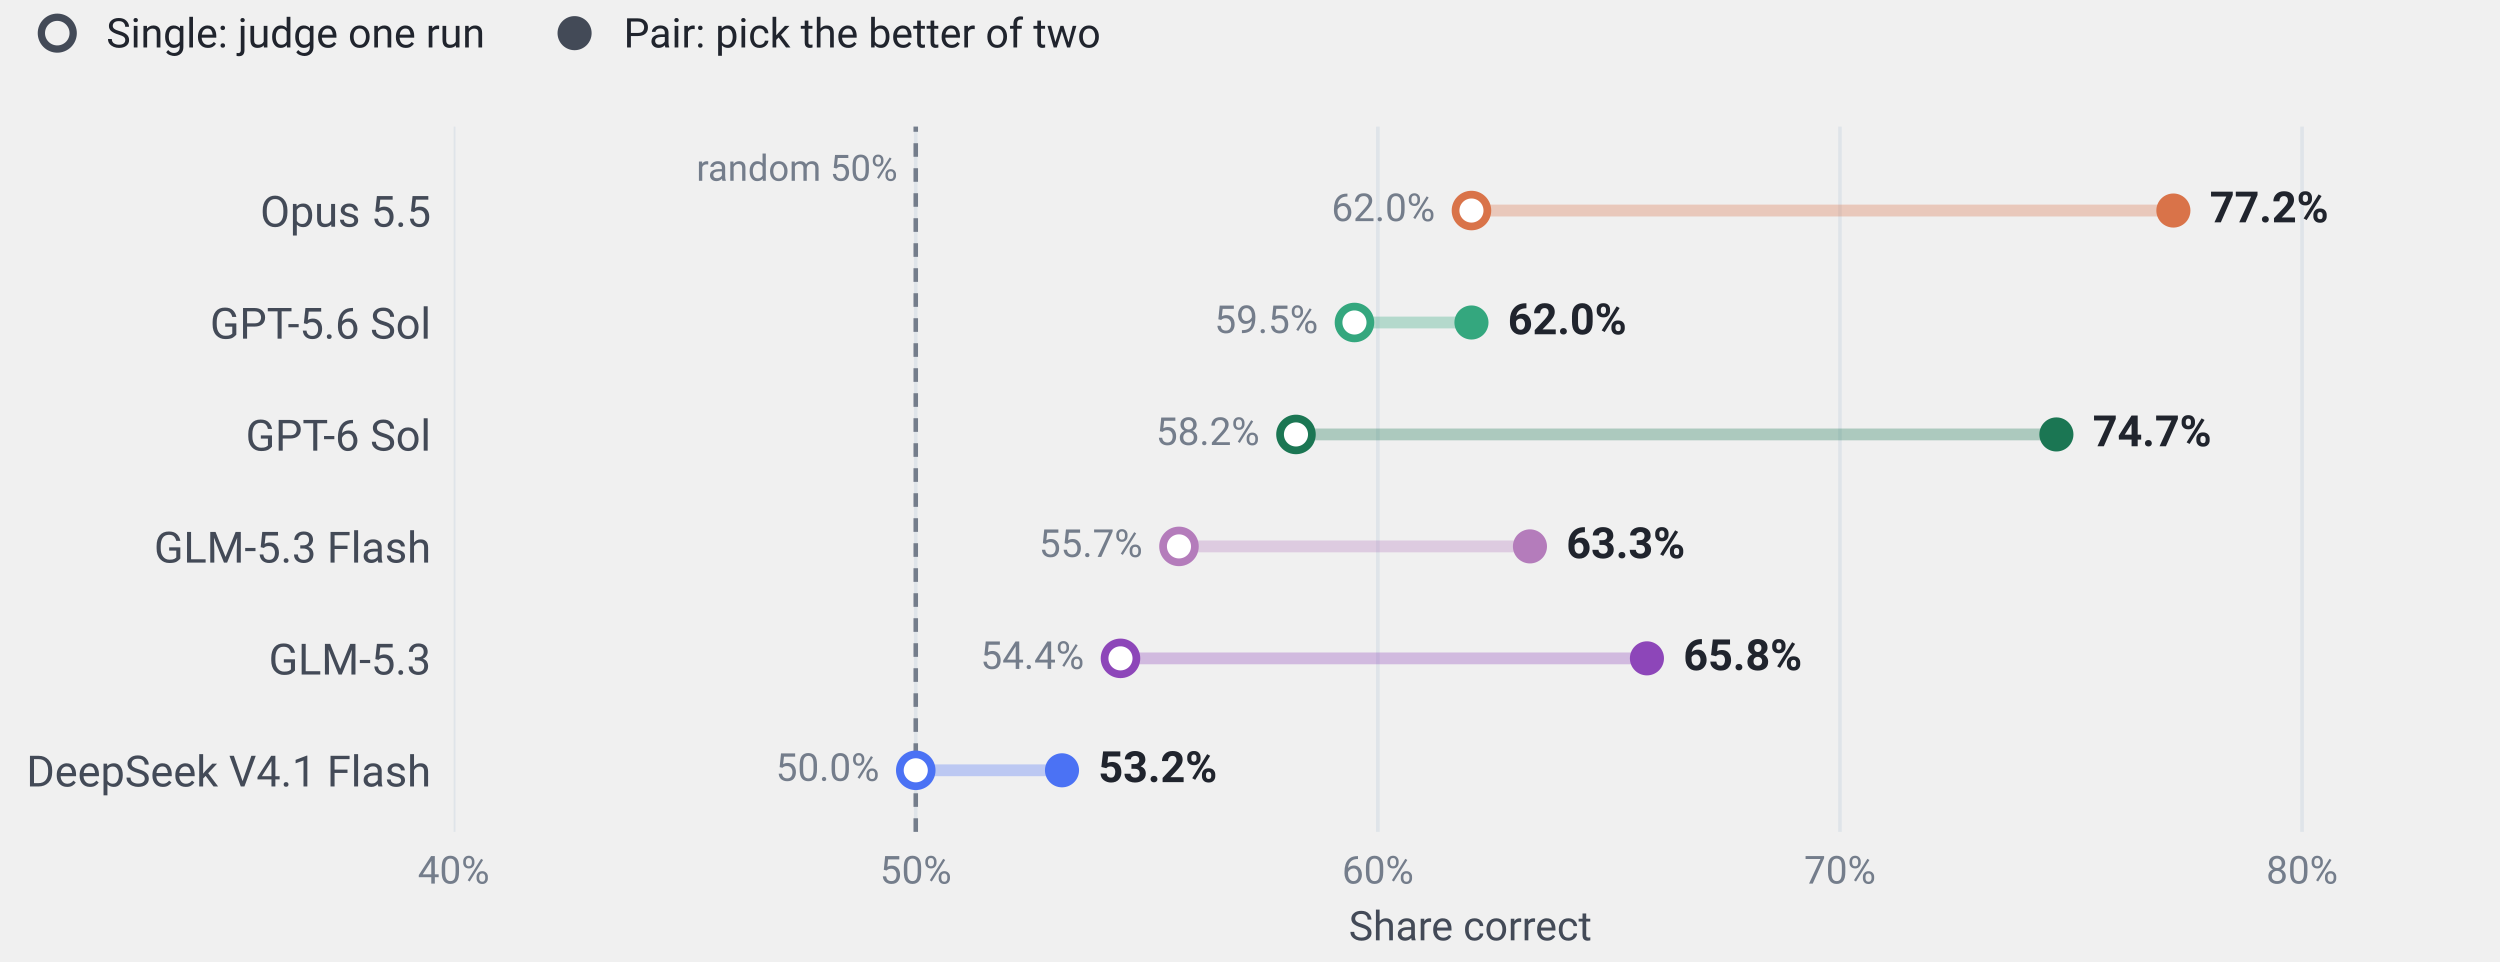
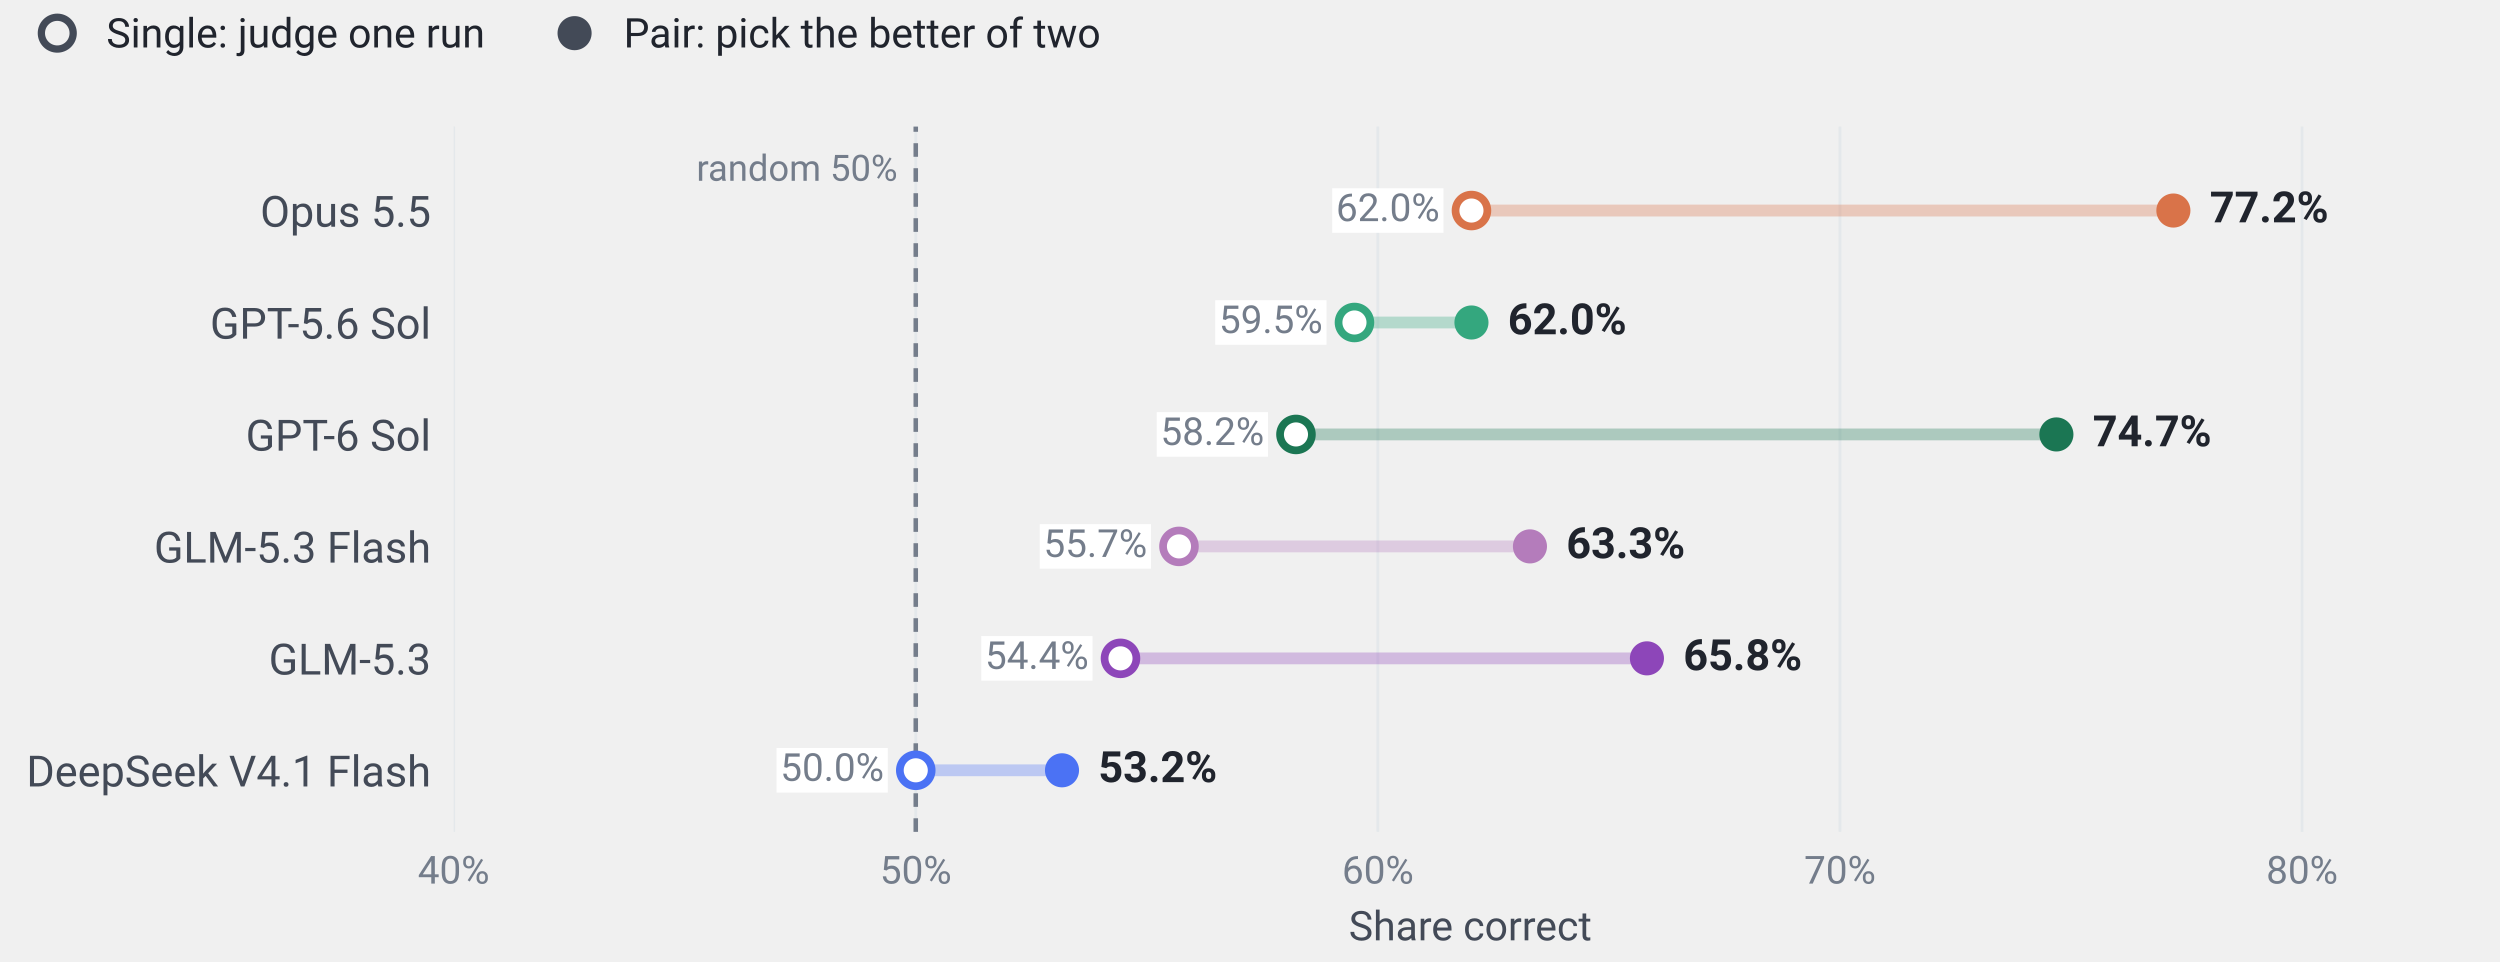
<svg xmlns="http://www.w3.org/2000/svg" xmlns:xlink="http://www.w3.org/1999/xlink" width="549.96pt" height="211.56pt" viewBox="0 0 549.96 211.56" version="1.1">
  <defs>
    <style type="text/css">*{stroke-linejoin: round; stroke-linecap: butt}</style>
  </defs>
  <g id="figure_1">
    <g id="patch_1">
      <path d="M 0 211.56  L 549.96 211.56  L 549.96 0  L 0 0  L 0 211.56  z " style="fill: none" />
    </g>
    <g id="axes_1">
      <g id="patch_2">
        <path d="M 99.797 183  L 547.08 183  L 547.08 27.844  L 99.797 27.844  L 99.797 183  z " style="fill: none" />
      </g>
      <g id="matplotlib.axis_1">
        <g id="xtick_1">
          <g id="line2d_1">
-             <path d="M 99.797 183  L 99.797 27.844  " clip-path="url(#pfa3e1c38a8)" style="fill: none; stroke: #dfe4e9; stroke-width: 0.8; stroke-linecap: square" />
+             <path d="M 99.797 183  L 99.797 27.844  " clip-path="url(#pfa3e1c38a8)" style="fill: none; stroke: #dfe4e9; stroke-opacity: 0.7; stroke-width: 0.6; stroke-linecap: square" />
          </g>
          <g id="line2d_2" />
          <g id="text_1">
            <text style="font-size: 8.5px; font-family: 'Roboto'; text-anchor: middle; fill: #747d8b" x="99.797" y="194.375" transform="rotate(-0 99.79727 194.3751)">40%</text>
          </g>
        </g>
        <g id="xtick_2">
          <g id="line2d_3">
-             <path d="M 201.452 183  L 201.452 27.844  " clip-path="url(#pfa3e1c38a8)" style="fill: none; stroke: #dfe4e9; stroke-width: 0.8; stroke-linecap: square" />
+             <path d="M 201.452 183  L 201.452 27.844  " clip-path="url(#pfa3e1c38a8)" style="fill: none; stroke: #dfe4e9; stroke-opacity: 0.7; stroke-width: 0.6; stroke-linecap: square" />
          </g>
          <g id="line2d_4" />
          <g id="text_2">
            <text style="font-size: 8.5px; font-family: 'Roboto'; text-anchor: middle; fill: #747d8b" x="201.452" y="194.375" transform="rotate(-0 201.4524 194.3751)">50%</text>
          </g>
        </g>
        <g id="xtick_3">
          <g id="line2d_5">
-             <path d="M 303.107 183  L 303.107 27.844  " clip-path="url(#pfa3e1c38a8)" style="fill: none; stroke: #dfe4e9; stroke-width: 0.8; stroke-linecap: square" />
+             <path d="M 303.107 183  L 303.107 27.844  " clip-path="url(#pfa3e1c38a8)" style="fill: none; stroke: #dfe4e9; stroke-opacity: 0.7; stroke-width: 0.6; stroke-linecap: square" />
          </g>
          <g id="line2d_6" />
          <g id="text_3">
            <text style="font-size: 8.5px; font-family: 'Roboto'; text-anchor: middle; fill: #747d8b" x="303.107" y="194.375" transform="rotate(-0 303.1075 194.3751)">60%</text>
          </g>
        </g>
        <g id="xtick_4">
          <g id="line2d_7">
-             <path d="M 404.763 183  L 404.763 27.844  " clip-path="url(#pfa3e1c38a8)" style="fill: none; stroke: #dfe4e9; stroke-width: 0.8; stroke-linecap: square" />
+             <path d="M 404.763 183  L 404.763 27.844  " clip-path="url(#pfa3e1c38a8)" style="fill: none; stroke: #dfe4e9; stroke-opacity: 0.7; stroke-width: 0.6; stroke-linecap: square" />
          </g>
          <g id="line2d_8" />
          <g id="text_4">
            <text style="font-size: 8.5px; font-family: 'Roboto'; text-anchor: middle; fill: #747d8b" x="404.763" y="194.375" transform="rotate(-0 404.7626 194.3751)">70%</text>
          </g>
        </g>
        <g id="xtick_5">
          <g id="line2d_9">
-             <path d="M 506.418 183  L 506.418 27.844  " clip-path="url(#pfa3e1c38a8)" style="fill: none; stroke: #dfe4e9; stroke-width: 0.8; stroke-linecap: square" />
+             <path d="M 506.418 183  L 506.418 27.844  " clip-path="url(#pfa3e1c38a8)" style="fill: none; stroke: #dfe4e9; stroke-opacity: 0.7; stroke-width: 0.6; stroke-linecap: square" />
          </g>
          <g id="line2d_10" />
          <g id="text_5">
            <text style="font-size: 8.5px; font-family: 'Roboto'; text-anchor: middle; fill: #747d8b" x="506.418" y="194.375" transform="rotate(-0 506.4177 194.3751)">80%</text>
          </g>
        </g>
        <g id="text_6">
          <text style="font-size: 9px; font-family: 'Roboto'; text-anchor: middle; fill: #434a57" x="323.439" y="206.852" transform="rotate(-0 323.4385 206.8516)">Share correct</text>
        </g>
      </g>
      <g id="matplotlib.axis_2">
        <g id="ytick_1">
          <g id="line2d_11" />
          <g id="text_7">
            <text style="font-size: 9.5px; font-family: 'Roboto'; text-anchor: end; fill: #434a57" x="94.797" y="49.878" transform="rotate(-0 94.79727 49.87788)">Opus 5.5</text>
          </g>
        </g>
        <g id="ytick_2">
          <g id="line2d_12" />
          <g id="text_8">
            <text style="font-size: 9.5px; font-family: 'Roboto'; text-anchor: end; fill: #434a57" x="94.797" y="74.506" transform="rotate(-0 94.79727 74.50575)">GPT-5.6 Sol</text>
          </g>
        </g>
        <g id="ytick_3">
          <g id="line2d_13" />
          <g id="text_9">
            <text style="font-size: 9.5px; font-family: 'Roboto'; text-anchor: end; fill: #434a57" x="94.797" y="99.134" transform="rotate(-0 94.79727 99.13362)">GPT-6 Sol</text>
          </g>
        </g>
        <g id="ytick_4">
          <g id="line2d_14" />
          <g id="text_10">
            <text style="font-size: 9.5px; font-family: 'Roboto'; text-anchor: end; fill: #434a57" x="94.797" y="123.761" transform="rotate(-0 94.79727 123.7615)">GLM-5.3 Flash</text>
          </g>
        </g>
        <g id="ytick_5">
          <g id="line2d_15" />
          <g id="text_11">
            <text style="font-size: 9.5px; font-family: 'Roboto'; text-anchor: end; fill: #434a57" x="94.797" y="148.389" transform="rotate(-0 94.79727 148.3894)">GLM-5.3</text>
          </g>
        </g>
        <g id="ytick_6">
          <g id="line2d_16" />
          <g id="text_12">
            <text style="font-size: 9.5px; font-family: 'Roboto'; text-anchor: end; fill: #434a57" x="94.797" y="173.017" transform="rotate(-0 94.79727 173.0172)">DeepSeek V4.1 Flash</text>
          </g>
        </g>
      </g>
      <g id="line2d_17">
        <path d="M 201.452 183  L 201.452 27.844  " clip-path="url(#pfa3e1c38a8)" style="fill: none; stroke-dasharray: 3,2.5; stroke-dashoffset: 0; stroke: #747d8b" />
      </g>
      <g id="line2d_18">
        <path d="M 323.696 46.315  L 478.109 46.315  " clip-path="url(#pfa3e1c38a8)" style="fill: none; stroke: #d97349; stroke-opacity: 0.32; stroke-width: 2.6" />
      </g>
      <g id="line2d_19">
        <path d="M 297.96 70.943  L 323.696 70.943  " clip-path="url(#pfa3e1c38a8)" style="fill: none; stroke: #34a77e; stroke-opacity: 0.32; stroke-width: 2.6" />
      </g>
      <g id="line2d_20">
        <path d="M 285.093 95.571  L 452.373 95.571  " clip-path="url(#pfa3e1c38a8)" style="fill: none; stroke: #1b7653; stroke-opacity: 0.32; stroke-width: 2.6" />
      </g>
      <g id="line2d_21">
        <path d="M 259.357 120.199  L 336.564 120.199  " clip-path="url(#pfa3e1c38a8)" style="fill: none; stroke: #b47cbb; stroke-opacity: 0.32; stroke-width: 2.6" />
      </g>
      <g id="line2d_22">
        <path d="M 246.489 144.827  L 362.299 144.827  " clip-path="url(#pfa3e1c38a8)" style="fill: none; stroke: #8d46b9; stroke-opacity: 0.32; stroke-width: 2.6" />
      </g>
      <g id="line2d_23">
        <path d="M 201.452 169.455  L 233.622 169.455  " clip-path="url(#pfa3e1c38a8)" style="fill: none; stroke: #4b72f4; stroke-opacity: 0.32; stroke-width: 2.6" />
      </g>
      <g id="text_13">
-         <text style="font-size: 8.5px; font-family: 'Roboto'; text-anchor: end; fill: #747d8b" x="315.696" y="48.64" transform="rotate(-0 315.6959 48.63959)">62.0%</text>
+         <text style="font-weight: 700; font-size: 9.5px; font-family: 'Roboto'; text-anchor: start; fill: #20242d" x="486.109" y="48.913" transform="rotate(-0 486.1087 48.91303)">77.2%</text>
      </g>
      <g id="text_14">
-         <text style="font-weight: 700; font-size: 9.5px; font-family: 'Roboto'; text-anchor: start; fill: #20242d" x="486.109" y="48.913" transform="rotate(-0 486.1087 48.91303)">77.2%</text>
+         <text style="font-weight: 700; font-size: 9.5px; font-family: 'Roboto'; text-anchor: start; fill: #20242d" x="331.696" y="73.541" transform="rotate(-0 331.6959 73.5409)">62.0%</text>
      </g>
      <g id="text_15">
-         <text style="font-size: 8.5px; font-family: 'Roboto'; text-anchor: end; fill: #747d8b" x="289.96" y="73.267" transform="rotate(-0 289.9604 73.26747)">59.5%</text>
+         <text style="font-weight: 700; font-size: 9.5px; font-family: 'Roboto'; text-anchor: start; fill: #20242d" x="460.373" y="98.169" transform="rotate(-0 460.3732 98.16878)">74.7%</text>
      </g>
      <g id="text_16">
-         <text style="font-weight: 700; font-size: 9.5px; font-family: 'Roboto'; text-anchor: start; fill: #20242d" x="331.696" y="73.541" transform="rotate(-0 331.6959 73.5409)">62.0%</text>
+         <text style="font-weight: 700; font-size: 9.5px; font-family: 'Roboto'; text-anchor: start; fill: #20242d" x="344.564" y="122.797" transform="rotate(-0 344.5636 122.7967)">63.3%</text>
      </g>
      <g id="text_17">
-         <text style="font-size: 8.5px; font-family: 'Roboto'; text-anchor: end; fill: #747d8b" x="277.093" y="97.895" transform="rotate(-0 277.0927 97.89534)">58.2%</text>
+         <text style="font-weight: 700; font-size: 9.5px; font-family: 'Roboto'; text-anchor: start; fill: #20242d" x="370.299" y="147.425" transform="rotate(-0 370.2991 147.4245)">65.8%</text>
      </g>
      <g id="text_18">
-         <text style="font-weight: 700; font-size: 9.5px; font-family: 'Roboto'; text-anchor: start; fill: #20242d" x="460.373" y="98.169" transform="rotate(-0 460.3732 98.16878)">74.7%</text>
+         <text style="font-weight: 700; font-size: 9.5px; font-family: 'Roboto'; text-anchor: start; fill: #20242d" x="241.622" y="172.052" transform="rotate(-0 241.6217 172.0524)">53.2%</text>
      </g>
      <g id="text_19">
-         <text style="font-size: 8.5px; font-family: 'Roboto'; text-anchor: end; fill: #747d8b" x="251.357" y="122.523" transform="rotate(-0 251.3572 122.5232)">55.7%</text>
+         <text style="font-size: 8px; font-family: 'Roboto'; text-anchor: end; fill: #747d8b" x="197.452" y="39.77" transform="rotate(-0 197.4524 39.77005)">random 50%</text>
+       </g>
+       <g id="line2d_24">
+         <defs>
+           <path id="m0a3061d487" d="M 0 3.5  C 0.928 3.5 1.819 3.131 2.475 2.475  C 3.131 1.819 3.5 0.928 3.5 0  C 3.5 -0.928 3.131 -1.819 2.475 -2.475  C 1.819 -3.131 0.928 -3.5 0 -3.5  C -0.928 -3.5 -1.819 -3.131 -2.475 -2.475  C -3.131 -1.819 -3.5 -0.928 -3.5 0  C -3.5 0.928 -3.131 1.819 -2.475 2.475  C -1.819 3.131 -0.928 3.5 0 3.5  z " style="stroke: #d97349; stroke-width: 1.7" />
+         </defs>
+         <g clip-path="url(#pfa3e1c38a8)">
+           <use xlink:href="#m0a3061d487" x="323.696" y="46.315" style="fill: #ffffff; stroke: #d97349; stroke-width: 1.7" />
+         </g>
+       </g>
+       <g id="line2d_25">
+         <defs>
+           <path id="md9d032b7cc" d="M 0 3.75  C 0.995 3.75 1.948 3.355 2.652 2.652  C 3.355 1.948 3.75 0.995 3.75 0  C 3.75 -0.995 3.355 -1.948 2.652 -2.652  C 1.948 -3.355 0.995 -3.75 0 -3.75  C -0.995 -3.75 -1.948 -3.355 -2.652 -2.652  C -3.355 -1.948 -3.75 -0.995 -3.75 0  C -3.75 0.995 -3.355 1.948 -2.652 2.652  C -1.948 3.355 -0.995 3.75 0 3.75  z " style="stroke: #000000; stroke-opacity: 0" />
+         </defs>
+         <g clip-path="url(#pfa3e1c38a8)">
+           <use xlink:href="#md9d032b7cc" x="478.109" y="46.315" style="fill: #d97349; stroke: #000000; stroke-opacity: 0" />
+         </g>
+       </g>
+       <g id="line2d_26">
+         <defs>
+           <path id="mdbb866876d" d="M 0 3.5  C 0.928 3.5 1.819 3.131 2.475 2.475  C 3.131 1.819 3.5 0.928 3.5 0  C 3.5 -0.928 3.131 -1.819 2.475 -2.475  C 1.819 -3.131 0.928 -3.5 0 -3.5  C -0.928 -3.5 -1.819 -3.131 -2.475 -2.475  C -3.131 -1.819 -3.5 -0.928 -3.5 0  C -3.5 0.928 -3.131 1.819 -2.475 2.475  C -1.819 3.131 -0.928 3.5 0 3.5  z " style="stroke: #34a77e; stroke-width: 1.7" />
+         </defs>
+         <g clip-path="url(#pfa3e1c38a8)">
+           <use xlink:href="#mdbb866876d" x="297.96" y="70.943" style="fill: #ffffff; stroke: #34a77e; stroke-width: 1.7" />
+         </g>
+       </g>
+       <g id="line2d_27">
+         <defs>
+           <path id="m450d626472" d="M 0 3.75  C 0.995 3.75 1.948 3.355 2.652 2.652  C 3.355 1.948 3.75 0.995 3.75 0  C 3.75 -0.995 3.355 -1.948 2.652 -2.652  C 1.948 -3.355 0.995 -3.75 0 -3.75  C -0.995 -3.75 -1.948 -3.355 -2.652 -2.652  C -3.355 -1.948 -3.75 -0.995 -3.75 0  C -3.75 0.995 -3.355 1.948 -2.652 2.652  C -1.948 3.355 -0.995 3.75 0 3.75  z " style="stroke: #000000; stroke-opacity: 0" />
+         </defs>
+         <g clip-path="url(#pfa3e1c38a8)">
+           <use xlink:href="#m450d626472" x="323.696" y="70.943" style="fill: #34a77e; stroke: #000000; stroke-opacity: 0" />
+         </g>
+       </g>
+       <g id="line2d_28">
+         <defs>
+           <path id="ma70b7ebe0c" d="M 0 3.5  C 0.928 3.5 1.819 3.131 2.475 2.475  C 3.131 1.819 3.5 0.928 3.5 0  C 3.5 -0.928 3.131 -1.819 2.475 -2.475  C 1.819 -3.131 0.928 -3.5 0 -3.5  C -0.928 -3.5 -1.819 -3.131 -2.475 -2.475  C -3.131 -1.819 -3.5 -0.928 -3.5 0  C -3.5 0.928 -3.131 1.819 -2.475 2.475  C -1.819 3.131 -0.928 3.5 0 3.5  z " style="stroke: #1b7653; stroke-width: 1.7" />
+         </defs>
+         <g clip-path="url(#pfa3e1c38a8)">
+           <use xlink:href="#ma70b7ebe0c" x="285.093" y="95.571" style="fill: #ffffff; stroke: #1b7653; stroke-width: 1.7" />
+         </g>
+       </g>
+       <g id="line2d_29">
+         <defs>
+           <path id="mea4b37b250" d="M 0 3.75  C 0.995 3.75 1.948 3.355 2.652 2.652  C 3.355 1.948 3.75 0.995 3.75 0  C 3.75 -0.995 3.355 -1.948 2.652 -2.652  C 1.948 -3.355 0.995 -3.75 0 -3.75  C -0.995 -3.75 -1.948 -3.355 -2.652 -2.652  C -3.355 -1.948 -3.75 -0.995 -3.75 0  C -3.75 0.995 -3.355 1.948 -2.652 2.652  C -1.948 3.355 -0.995 3.75 0 3.75  z " style="stroke: #000000; stroke-opacity: 0" />
+         </defs>
+         <g clip-path="url(#pfa3e1c38a8)">
+           <use xlink:href="#mea4b37b250" x="452.373" y="95.571" style="fill: #1b7653; stroke: #000000; stroke-opacity: 0" />
+         </g>
+       </g>
+       <g id="line2d_30">
+         <defs>
+           <path id="m81dfc748e3" d="M 0 3.5  C 0.928 3.5 1.819 3.131 2.475 2.475  C 3.131 1.819 3.5 0.928 3.5 0  C 3.5 -0.928 3.131 -1.819 2.475 -2.475  C 1.819 -3.131 0.928 -3.5 0 -3.5  C -0.928 -3.5 -1.819 -3.131 -2.475 -2.475  C -3.131 -1.819 -3.5 -0.928 -3.5 0  C -3.5 0.928 -3.131 1.819 -2.475 2.475  C -1.819 3.131 -0.928 3.5 0 3.5  z " style="stroke: #b47cbb; stroke-width: 1.7" />
+         </defs>
+         <g clip-path="url(#pfa3e1c38a8)">
+           <use xlink:href="#m81dfc748e3" x="259.357" y="120.199" style="fill: #ffffff; stroke: #b47cbb; stroke-width: 1.7" />
+         </g>
+       </g>
+       <g id="line2d_31">
+         <defs>
+           <path id="m6225bede72" d="M 0 3.75  C 0.995 3.75 1.948 3.355 2.652 2.652  C 3.355 1.948 3.75 0.995 3.75 0  C 3.75 -0.995 3.355 -1.948 2.652 -2.652  C 1.948 -3.355 0.995 -3.75 0 -3.75  C -0.995 -3.75 -1.948 -3.355 -2.652 -2.652  C -3.355 -1.948 -3.75 -0.995 -3.75 0  C -3.75 0.995 -3.355 1.948 -2.652 2.652  C -1.948 3.355 -0.995 3.75 0 3.75  z " style="stroke: #000000; stroke-opacity: 0" />
+         </defs>
+         <g clip-path="url(#pfa3e1c38a8)">
+           <use xlink:href="#m6225bede72" x="336.564" y="120.199" style="fill: #b47cbb; stroke: #000000; stroke-opacity: 0" />
+         </g>
+       </g>
+       <g id="line2d_32">
+         <defs>
+           <path id="m1a990ac4a2" d="M 0 3.5  C 0.928 3.5 1.819 3.131 2.475 2.475  C 3.131 1.819 3.5 0.928 3.5 0  C 3.5 -0.928 3.131 -1.819 2.475 -2.475  C 1.819 -3.131 0.928 -3.5 0 -3.5  C -0.928 -3.5 -1.819 -3.131 -2.475 -2.475  C -3.131 -1.819 -3.5 -0.928 -3.5 0  C -3.5 0.928 -3.131 1.819 -2.475 2.475  C -1.819 3.131 -0.928 3.5 0 3.5  z " style="stroke: #8d46b9; stroke-width: 1.7" />
+         </defs>
+         <g clip-path="url(#pfa3e1c38a8)">
+           <use xlink:href="#m1a990ac4a2" x="246.489" y="144.827" style="fill: #ffffff; stroke: #8d46b9; stroke-width: 1.7" />
+         </g>
+       </g>
+       <g id="line2d_33">
+         <defs>
+           <path id="m3cb99c3586" d="M 0 3.75  C 0.995 3.75 1.948 3.355 2.652 2.652  C 3.355 1.948 3.75 0.995 3.75 0  C 3.75 -0.995 3.355 -1.948 2.652 -2.652  C 1.948 -3.355 0.995 -3.75 0 -3.75  C -0.995 -3.75 -1.948 -3.355 -2.652 -2.652  C -3.355 -1.948 -3.75 -0.995 -3.75 0  C -3.75 0.995 -3.355 1.948 -2.652 2.652  C -1.948 3.355 -0.995 3.75 0 3.75  z " style="stroke: #000000; stroke-opacity: 0" />
+         </defs>
+         <g clip-path="url(#pfa3e1c38a8)">
+           <use xlink:href="#m3cb99c3586" x="362.299" y="144.827" style="fill: #8d46b9; stroke: #000000; stroke-opacity: 0" />
+         </g>
+       </g>
+       <g id="line2d_34">
+         <defs>
+           <path id="m2ba58d9fc2" d="M 0 3.5  C 0.928 3.5 1.819 3.131 2.475 2.475  C 3.131 1.819 3.5 0.928 3.5 0  C 3.5 -0.928 3.131 -1.819 2.475 -2.475  C 1.819 -3.131 0.928 -3.5 0 -3.5  C -0.928 -3.5 -1.819 -3.131 -2.475 -2.475  C -3.131 -1.819 -3.5 -0.928 -3.5 0  C -3.5 0.928 -3.131 1.819 -2.475 2.475  C -1.819 3.131 -0.928 3.5 0 3.5  z " style="stroke: #4b72f4; stroke-width: 1.7" />
+         </defs>
+         <g clip-path="url(#pfa3e1c38a8)">
+           <use xlink:href="#m2ba58d9fc2" x="201.452" y="169.455" style="fill: #ffffff; stroke: #4b72f4; stroke-width: 1.7" />
+         </g>
+       </g>
+       <g id="line2d_35">
+         <defs>
+           <path id="m2a6d0433c8" d="M 0 3.75  C 0.995 3.75 1.948 3.355 2.652 2.652  C 3.355 1.948 3.75 0.995 3.75 0  C 3.75 -0.995 3.355 -1.948 2.652 -2.652  C 1.948 -3.355 0.995 -3.75 0 -3.75  C -0.995 -3.75 -1.948 -3.355 -2.652 -2.652  C -3.355 -1.948 -3.75 -0.995 -3.75 0  C -3.75 0.995 -3.355 1.948 -2.652 2.652  C -1.948 3.355 -0.995 3.75 0 3.75  z " style="stroke: #000000; stroke-opacity: 0" />
+         </defs>
+         <g clip-path="url(#pfa3e1c38a8)">
+           <use xlink:href="#m2a6d0433c8" x="233.622" y="169.455" style="fill: #4b72f4; stroke: #000000; stroke-opacity: 0" />
+         </g>
      </g>
      <g id="text_20">
-         <text style="font-weight: 700; font-size: 9.5px; font-family: 'Roboto'; text-anchor: start; fill: #20242d" x="344.564" y="122.797" transform="rotate(-0 344.5636 122.7967)">63.3%</text>
+         <g id="patch_3">
+           <path d="M 293.063 51.216  L 317.546 51.216  L 317.546 41.415  L 293.063 41.415  z " style="fill: #ffffff" />
+         </g>
+         <text style="font-size: 8.5px; font-family: 'Roboto'; text-anchor: end; fill: #747d8b" x="316.696" y="48.64" transform="rotate(-0 316.6959 48.63959)">62.0%</text>
      </g>
      <g id="text_21">
-         <text style="font-size: 8.5px; font-family: 'Roboto'; text-anchor: end; fill: #747d8b" x="238.489" y="147.151" transform="rotate(-0 238.4895 147.1511)">54.4%</text>
+         <g id="patch_4">
+           <path d="M 267.328 75.844  L 291.81 75.844  L 291.81 66.042  L 267.328 66.042  z " style="fill: #ffffff" />
+         </g>
+         <text style="font-size: 8.5px; font-family: 'Roboto'; text-anchor: end; fill: #747d8b" x="290.96" y="73.267" transform="rotate(-0 290.9604 73.26747)">59.5%</text>
      </g>
      <g id="text_22">
-         <text style="font-weight: 700; font-size: 9.5px; font-family: 'Roboto'; text-anchor: start; fill: #20242d" x="370.299" y="147.425" transform="rotate(-0 370.2991 147.4245)">65.8%</text>
+         <g id="patch_5">
+           <path d="M 254.46 100.472  L 278.943 100.472  L 278.943 90.67  L 254.46 90.67  z " style="fill: #ffffff" />
+         </g>
+         <text style="font-size: 8.5px; font-family: 'Roboto'; text-anchor: end; fill: #747d8b" x="278.093" y="97.895" transform="rotate(-0 278.0927 97.89534)">58.2%</text>
      </g>
      <g id="text_23">
-         <text style="font-size: 8.5px; font-family: 'Roboto'; text-anchor: end; fill: #747d8b" x="193.452" y="171.779" transform="rotate(-0 193.4524 171.779)">50.0%</text>
+         <g id="patch_6">
+           <path d="M 228.725 125.1  L 253.207 125.1  L 253.207 115.298  L 228.725 115.298  z " style="fill: #ffffff" />
+         </g>
+         <text style="font-size: 8.5px; font-family: 'Roboto'; text-anchor: end; fill: #747d8b" x="252.357" y="122.523" transform="rotate(-0 252.3572 122.5232)">55.7%</text>
      </g>
      <g id="text_24">
-         <text style="font-weight: 700; font-size: 9.5px; font-family: 'Roboto'; text-anchor: start; fill: #20242d" x="241.622" y="172.052" transform="rotate(-0 241.6217 172.0524)">53.2%</text>
+         <g id="patch_7">
+           <path d="M 215.857 149.728  L 240.339 149.728  L 240.339 139.926  L 215.857 139.926  z " style="fill: #ffffff" />
+         </g>
+         <text style="font-size: 8.5px; font-family: 'Roboto'; text-anchor: end; fill: #747d8b" x="239.489" y="147.151" transform="rotate(-0 239.4895 147.1511)">54.4%</text>
      </g>
      <g id="text_25">
-         <text style="font-size: 8px; font-family: 'Roboto'; text-anchor: end; fill: #747d8b" x="197.452" y="39.77" transform="rotate(-0 197.4524 39.77005)">random 50%</text>
-       </g>
-       <g id="line2d_24">
-         <defs>
-           <path id="m0a3061d487" d="M 0 3.5  C 0.928 3.5 1.819 3.131 2.475 2.475  C 3.131 1.819 3.5 0.928 3.5 0  C 3.5 -0.928 3.131 -1.819 2.475 -2.475  C 1.819 -3.131 0.928 -3.5 0 -3.5  C -0.928 -3.5 -1.819 -3.131 -2.475 -2.475  C -3.131 -1.819 -3.5 -0.928 -3.5 0  C -3.5 0.928 -3.131 1.819 -2.475 2.475  C -1.819 3.131 -0.928 3.5 0 3.5  z " style="stroke: #d97349; stroke-width: 1.7" />
-         </defs>
-         <g clip-path="url(#pfa3e1c38a8)">
-           <use xlink:href="#m0a3061d487" x="323.696" y="46.315" style="fill: #ffffff; stroke: #d97349; stroke-width: 1.7" />
-         </g>
-       </g>
-       <g id="line2d_25">
-         <defs>
-           <path id="md9d032b7cc" d="M 0 3.75  C 0.995 3.75 1.948 3.355 2.652 2.652  C 3.355 1.948 3.75 0.995 3.75 0  C 3.75 -0.995 3.355 -1.948 2.652 -2.652  C 1.948 -3.355 0.995 -3.75 0 -3.75  C -0.995 -3.75 -1.948 -3.355 -2.652 -2.652  C -3.355 -1.948 -3.75 -0.995 -3.75 0  C -3.75 0.995 -3.355 1.948 -2.652 2.652  C -1.948 3.355 -0.995 3.75 0 3.75  z " style="stroke: #000000; stroke-opacity: 0" />
-         </defs>
-         <g clip-path="url(#pfa3e1c38a8)">
-           <use xlink:href="#md9d032b7cc" x="478.109" y="46.315" style="fill: #d97349; stroke: #000000; stroke-opacity: 0" />
-         </g>
-       </g>
-       <g id="line2d_26">
-         <defs>
-           <path id="mdbb866876d" d="M 0 3.5  C 0.928 3.5 1.819 3.131 2.475 2.475  C 3.131 1.819 3.5 0.928 3.5 0  C 3.5 -0.928 3.131 -1.819 2.475 -2.475  C 1.819 -3.131 0.928 -3.5 0 -3.5  C -0.928 -3.5 -1.819 -3.131 -2.475 -2.475  C -3.131 -1.819 -3.5 -0.928 -3.5 0  C -3.5 0.928 -3.131 1.819 -2.475 2.475  C -1.819 3.131 -0.928 3.5 0 3.5  z " style="stroke: #34a77e; stroke-width: 1.7" />
-         </defs>
-         <g clip-path="url(#pfa3e1c38a8)">
-           <use xlink:href="#mdbb866876d" x="297.96" y="70.943" style="fill: #ffffff; stroke: #34a77e; stroke-width: 1.7" />
-         </g>
-       </g>
-       <g id="line2d_27">
-         <defs>
-           <path id="m450d626472" d="M 0 3.75  C 0.995 3.75 1.948 3.355 2.652 2.652  C 3.355 1.948 3.75 0.995 3.75 0  C 3.75 -0.995 3.355 -1.948 2.652 -2.652  C 1.948 -3.355 0.995 -3.75 0 -3.75  C -0.995 -3.75 -1.948 -3.355 -2.652 -2.652  C -3.355 -1.948 -3.75 -0.995 -3.75 0  C -3.75 0.995 -3.355 1.948 -2.652 2.652  C -1.948 3.355 -0.995 3.75 0 3.75  z " style="stroke: #000000; stroke-opacity: 0" />
-         </defs>
-         <g clip-path="url(#pfa3e1c38a8)">
-           <use xlink:href="#m450d626472" x="323.696" y="70.943" style="fill: #34a77e; stroke: #000000; stroke-opacity: 0" />
-         </g>
-       </g>
-       <g id="line2d_28">
-         <defs>
-           <path id="ma70b7ebe0c" d="M 0 3.5  C 0.928 3.5 1.819 3.131 2.475 2.475  C 3.131 1.819 3.5 0.928 3.5 0  C 3.5 -0.928 3.131 -1.819 2.475 -2.475  C 1.819 -3.131 0.928 -3.5 0 -3.5  C -0.928 -3.5 -1.819 -3.131 -2.475 -2.475  C -3.131 -1.819 -3.5 -0.928 -3.5 0  C -3.5 0.928 -3.131 1.819 -2.475 2.475  C -1.819 3.131 -0.928 3.5 0 3.5  z " style="stroke: #1b7653; stroke-width: 1.7" />
-         </defs>
-         <g clip-path="url(#pfa3e1c38a8)">
-           <use xlink:href="#ma70b7ebe0c" x="285.093" y="95.571" style="fill: #ffffff; stroke: #1b7653; stroke-width: 1.7" />
-         </g>
-       </g>
-       <g id="line2d_29">
-         <defs>
-           <path id="mea4b37b250" d="M 0 3.75  C 0.995 3.75 1.948 3.355 2.652 2.652  C 3.355 1.948 3.75 0.995 3.75 0  C 3.75 -0.995 3.355 -1.948 2.652 -2.652  C 1.948 -3.355 0.995 -3.75 0 -3.75  C -0.995 -3.75 -1.948 -3.355 -2.652 -2.652  C -3.355 -1.948 -3.75 -0.995 -3.75 0  C -3.75 0.995 -3.355 1.948 -2.652 2.652  C -1.948 3.355 -0.995 3.75 0 3.75  z " style="stroke: #000000; stroke-opacity: 0" />
-         </defs>
-         <g clip-path="url(#pfa3e1c38a8)">
-           <use xlink:href="#mea4b37b250" x="452.373" y="95.571" style="fill: #1b7653; stroke: #000000; stroke-opacity: 0" />
-         </g>
-       </g>
-       <g id="line2d_30">
-         <defs>
-           <path id="m81dfc748e3" d="M 0 3.5  C 0.928 3.5 1.819 3.131 2.475 2.475  C 3.131 1.819 3.5 0.928 3.5 0  C 3.5 -0.928 3.131 -1.819 2.475 -2.475  C 1.819 -3.131 0.928 -3.5 0 -3.5  C -0.928 -3.5 -1.819 -3.131 -2.475 -2.475  C -3.131 -1.819 -3.5 -0.928 -3.5 0  C -3.5 0.928 -3.131 1.819 -2.475 2.475  C -1.819 3.131 -0.928 3.5 0 3.5  z " style="stroke: #b47cbb; stroke-width: 1.7" />
-         </defs>
-         <g clip-path="url(#pfa3e1c38a8)">
-           <use xlink:href="#m81dfc748e3" x="259.357" y="120.199" style="fill: #ffffff; stroke: #b47cbb; stroke-width: 1.7" />
-         </g>
-       </g>
-       <g id="line2d_31">
-         <defs>
-           <path id="m6225bede72" d="M 0 3.75  C 0.995 3.75 1.948 3.355 2.652 2.652  C 3.355 1.948 3.75 0.995 3.75 0  C 3.75 -0.995 3.355 -1.948 2.652 -2.652  C 1.948 -3.355 0.995 -3.75 0 -3.75  C -0.995 -3.75 -1.948 -3.355 -2.652 -2.652  C -3.355 -1.948 -3.75 -0.995 -3.75 0  C -3.75 0.995 -3.355 1.948 -2.652 2.652  C -1.948 3.355 -0.995 3.75 0 3.75  z " style="stroke: #000000; stroke-opacity: 0" />
-         </defs>
-         <g clip-path="url(#pfa3e1c38a8)">
-           <use xlink:href="#m6225bede72" x="336.564" y="120.199" style="fill: #b47cbb; stroke: #000000; stroke-opacity: 0" />
-         </g>
-       </g>
-       <g id="line2d_32">
-         <defs>
-           <path id="m1a990ac4a2" d="M 0 3.5  C 0.928 3.5 1.819 3.131 2.475 2.475  C 3.131 1.819 3.5 0.928 3.5 0  C 3.5 -0.928 3.131 -1.819 2.475 -2.475  C 1.819 -3.131 0.928 -3.5 0 -3.5  C -0.928 -3.5 -1.819 -3.131 -2.475 -2.475  C -3.131 -1.819 -3.5 -0.928 -3.5 0  C -3.5 0.928 -3.131 1.819 -2.475 2.475  C -1.819 3.131 -0.928 3.5 0 3.5  z " style="stroke: #8d46b9; stroke-width: 1.7" />
-         </defs>
-         <g clip-path="url(#pfa3e1c38a8)">
-           <use xlink:href="#m1a990ac4a2" x="246.489" y="144.827" style="fill: #ffffff; stroke: #8d46b9; stroke-width: 1.7" />
-         </g>
-       </g>
-       <g id="line2d_33">
-         <defs>
-           <path id="m3cb99c3586" d="M 0 3.75  C 0.995 3.75 1.948 3.355 2.652 2.652  C 3.355 1.948 3.75 0.995 3.75 0  C 3.75 -0.995 3.355 -1.948 2.652 -2.652  C 1.948 -3.355 0.995 -3.75 0 -3.75  C -0.995 -3.75 -1.948 -3.355 -2.652 -2.652  C -3.355 -1.948 -3.75 -0.995 -3.75 0  C -3.75 0.995 -3.355 1.948 -2.652 2.652  C -1.948 3.355 -0.995 3.75 0 3.75  z " style="stroke: #000000; stroke-opacity: 0" />
-         </defs>
-         <g clip-path="url(#pfa3e1c38a8)">
-           <use xlink:href="#m3cb99c3586" x="362.299" y="144.827" style="fill: #8d46b9; stroke: #000000; stroke-opacity: 0" />
-         </g>
-       </g>
-       <g id="line2d_34">
-         <defs>
-           <path id="m2ba58d9fc2" d="M 0 3.5  C 0.928 3.5 1.819 3.131 2.475 2.475  C 3.131 1.819 3.5 0.928 3.5 0  C 3.5 -0.928 3.131 -1.819 2.475 -2.475  C 1.819 -3.131 0.928 -3.5 0 -3.5  C -0.928 -3.5 -1.819 -3.131 -2.475 -2.475  C -3.131 -1.819 -3.5 -0.928 -3.5 0  C -3.5 0.928 -3.131 1.819 -2.475 2.475  C -1.819 3.131 -0.928 3.5 0 3.5  z " style="stroke: #4b72f4; stroke-width: 1.7" />
-         </defs>
-         <g clip-path="url(#pfa3e1c38a8)">
-           <use xlink:href="#m2ba58d9fc2" x="201.452" y="169.455" style="fill: #ffffff; stroke: #4b72f4; stroke-width: 1.7" />
-         </g>
-       </g>
-       <g id="line2d_35">
-         <defs>
-           <path id="m2a6d0433c8" d="M 0 3.75  C 0.995 3.75 1.948 3.355 2.652 2.652  C 3.355 1.948 3.75 0.995 3.75 0  C 3.75 -0.995 3.355 -1.948 2.652 -2.652  C 1.948 -3.355 0.995 -3.75 0 -3.75  C -0.995 -3.75 -1.948 -3.355 -2.652 -2.652  C -3.355 -1.948 -3.75 -0.995 -3.75 0  C -3.75 0.995 -3.355 1.948 -2.652 2.652  C -1.948 3.355 -0.995 3.75 0 3.75  z " style="stroke: #000000; stroke-opacity: 0" />
-         </defs>
-         <g clip-path="url(#pfa3e1c38a8)">
-           <use xlink:href="#m2a6d0433c8" x="233.622" y="169.455" style="fill: #4b72f4; stroke: #000000; stroke-opacity: 0" />
-         </g>
+         <g id="patch_8">
+           <path d="M 170.82 174.356  L 195.302 174.356  L 195.302 164.554  L 170.82 164.554  z " style="fill: #ffffff" />
+         </g>
+         <text style="font-size: 8.5px; font-family: 'Roboto'; text-anchor: end; fill: #747d8b" x="194.452" y="171.779" transform="rotate(-0 194.4524 171.779)">50.0%</text>
      </g>
    </g>
    <g id="legend_1">
      <g id="line2d_36">
        <defs>
          <path id="md6b37f93f9" d="M 0 3.5  C 0.928 3.5 1.819 3.131 2.475 2.475  C 3.131 1.819 3.5 0.928 3.5 0  C 3.5 -0.928 3.131 -1.819 2.475 -2.475  C 1.819 -3.131 0.928 -3.5 0 -3.5  C -0.928 -3.5 -1.819 -3.131 -2.475 -2.475  C -3.131 -1.819 -3.5 -0.928 -3.5 0  C -3.5 0.928 -3.131 1.819 -2.475 2.475  C -1.819 3.131 -0.928 3.5 0 3.5  z " style="stroke: #434a57; stroke-width: 1.6" />
        </defs>
        <g>
          <use xlink:href="#md6b37f93f9" x="12.6" y="7.293" style="fill-opacity: 0; stroke: #434a57; stroke-width: 1.6" />
        </g>
      </g>
      <g id="text_26">
        <text style="font-size: 9px; font-family: 'Roboto'; text-anchor: start; fill: #20242d" x="23.4" y="10.443" transform="rotate(-0 23.4 10.44281)">Single: judge one run</text>
      </g>
      <g id="line2d_37">
        <defs>
          <path id="m6cdbb53f0a" d="M 0 3.75  C 0.995 3.75 1.948 3.355 2.652 2.652  C 3.355 1.948 3.75 0.995 3.75 0  C 3.75 -0.995 3.355 -1.948 2.652 -2.652  C 1.948 -3.355 0.995 -3.75 0 -3.75  C -0.995 -3.75 -1.948 -3.355 -2.652 -2.652  C -3.355 -1.948 -3.75 -0.995 -3.75 0  C -3.75 0.995 -3.355 1.948 -2.652 2.652  C -1.948 3.355 -0.995 3.75 0 3.75  z " style="stroke: #000000; stroke-opacity: 0" />
        </defs>
        <g>
          <use xlink:href="#m6cdbb53f0a" x="126.397" y="7.293" style="fill: #434a57; stroke: #000000; stroke-opacity: 0" />
        </g>
      </g>
      <g id="text_27">
        <text style="font-size: 9px; font-family: 'Roboto'; text-anchor: start; fill: #20242d" x="137.197" y="10.443" transform="rotate(-0 137.1966 10.44281)">Pair: pick the better of two</text>
      </g>
    </g>
  </g>
  <defs>
    <clipPath id="pfa3e1c38a8">
      <rect x="99.797" y="27.844" width="447.282" height="155.156" />
    </clipPath>
  </defs>
</svg>
